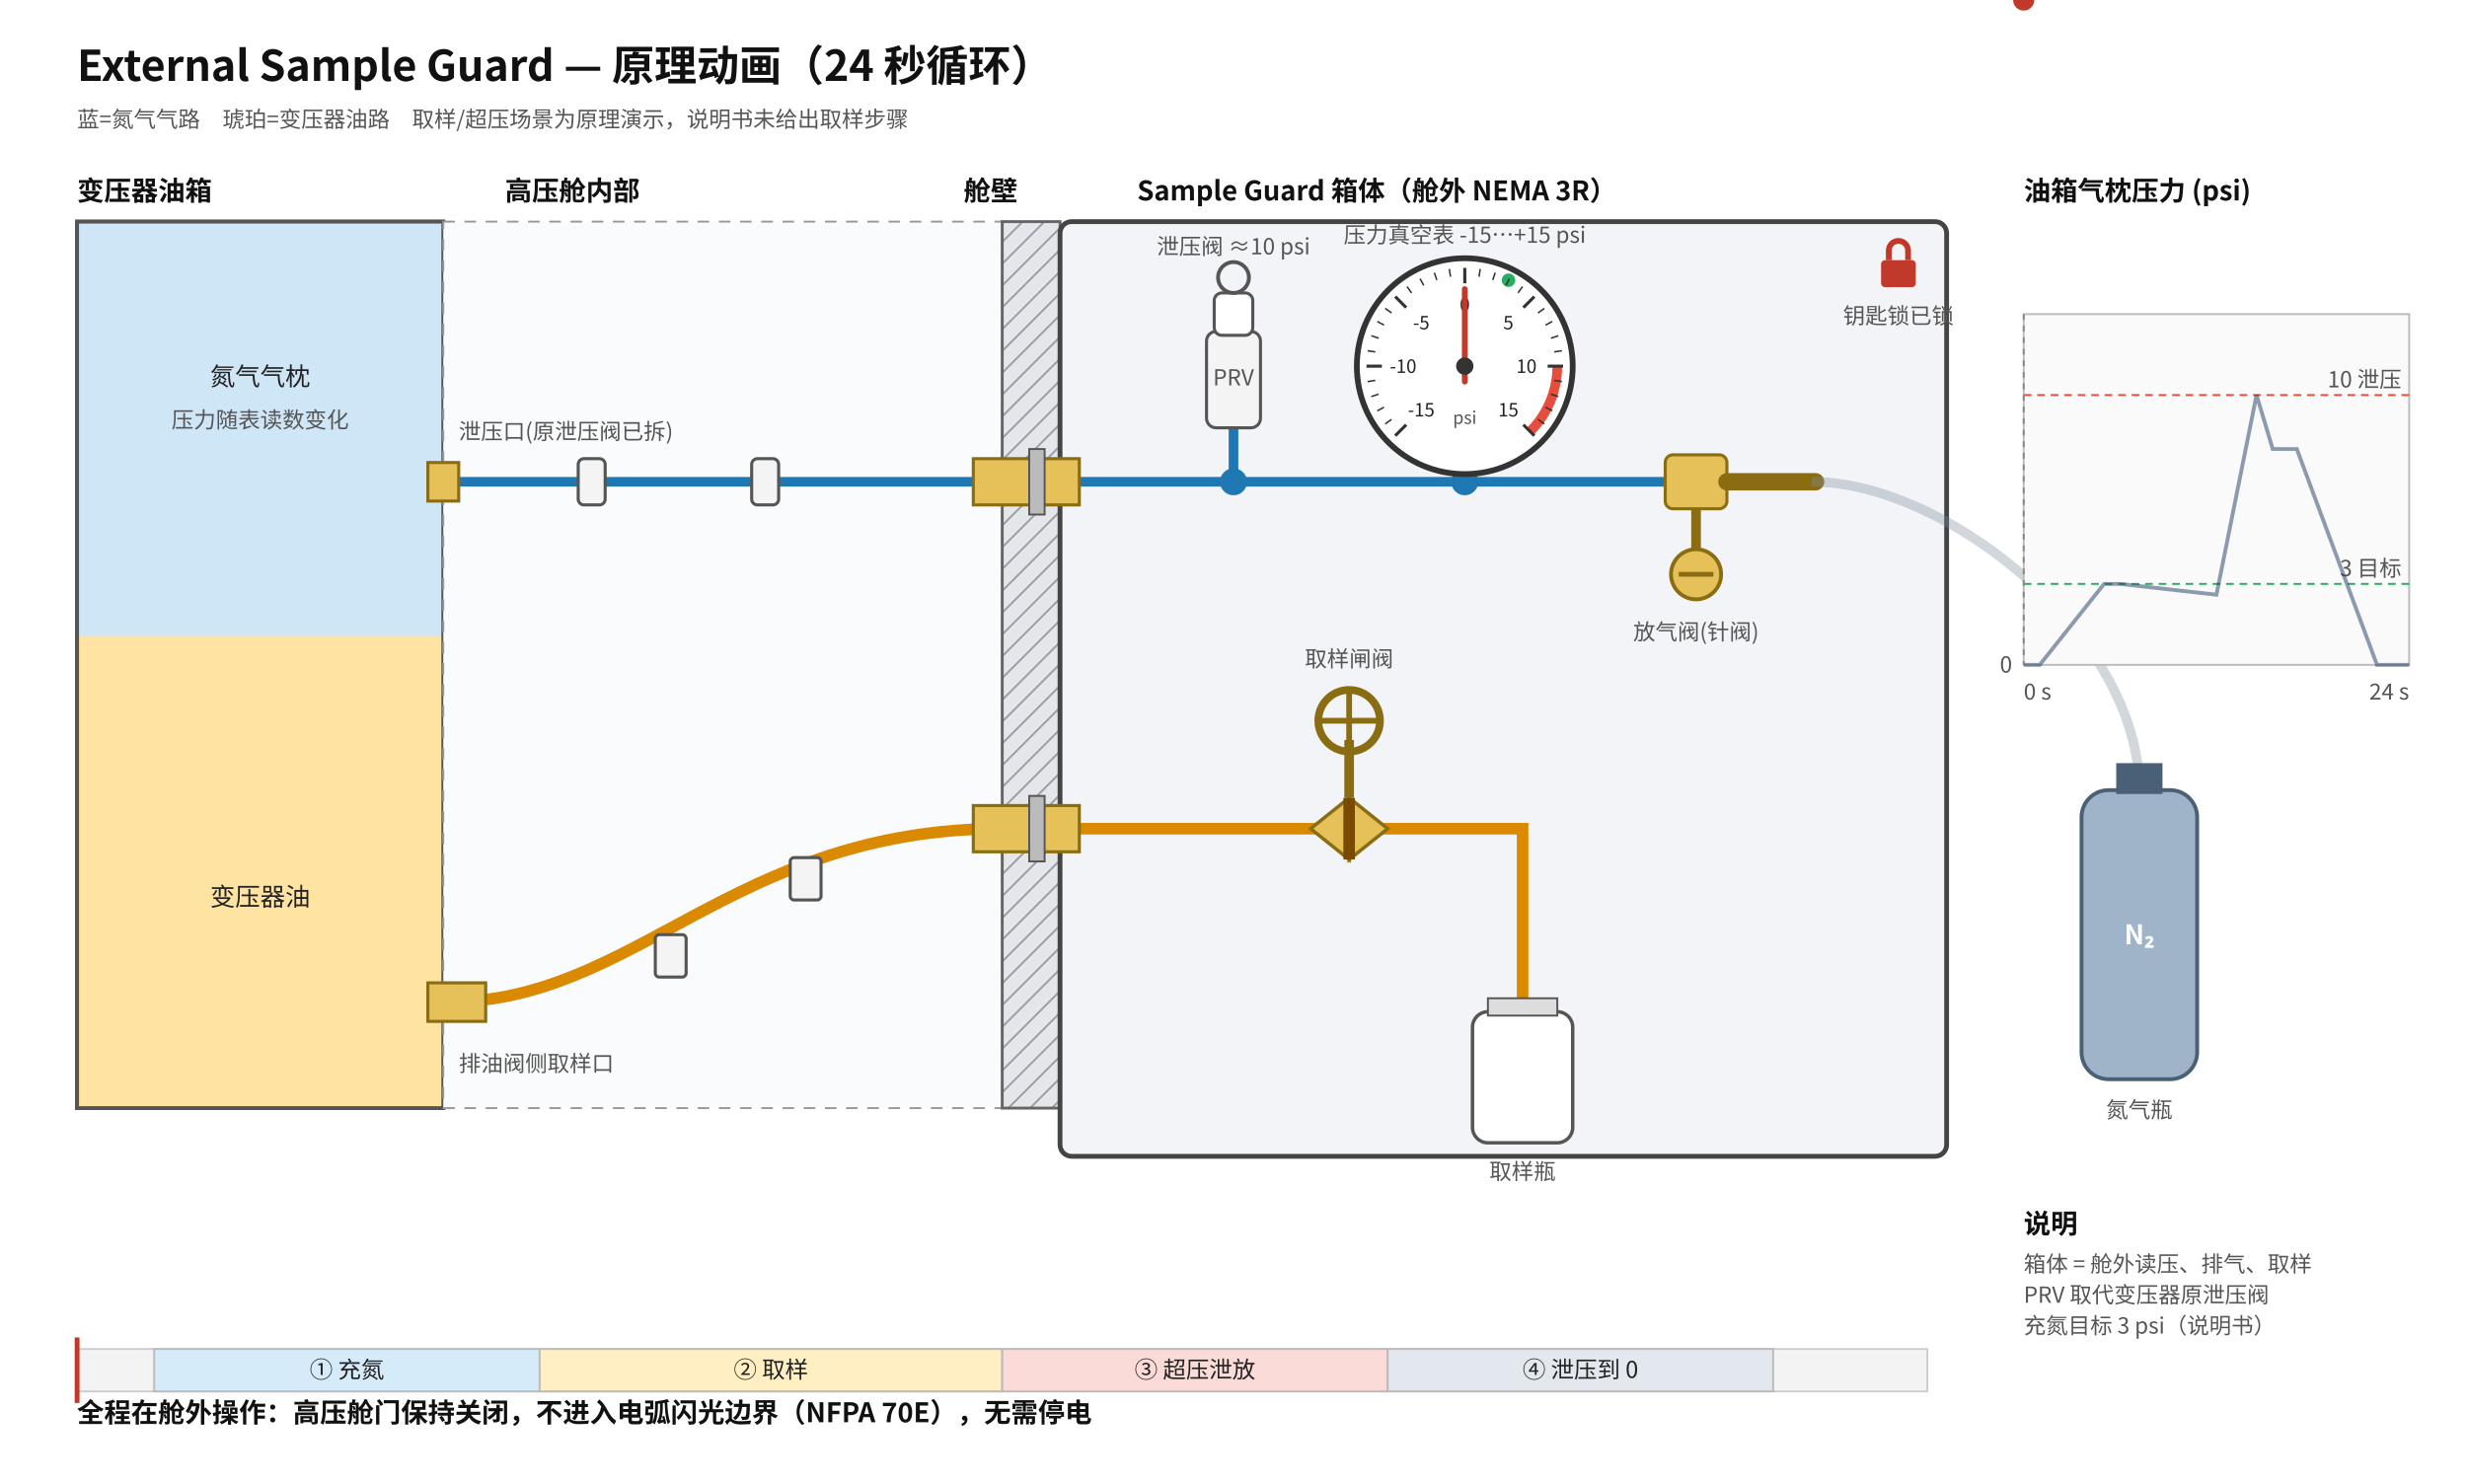
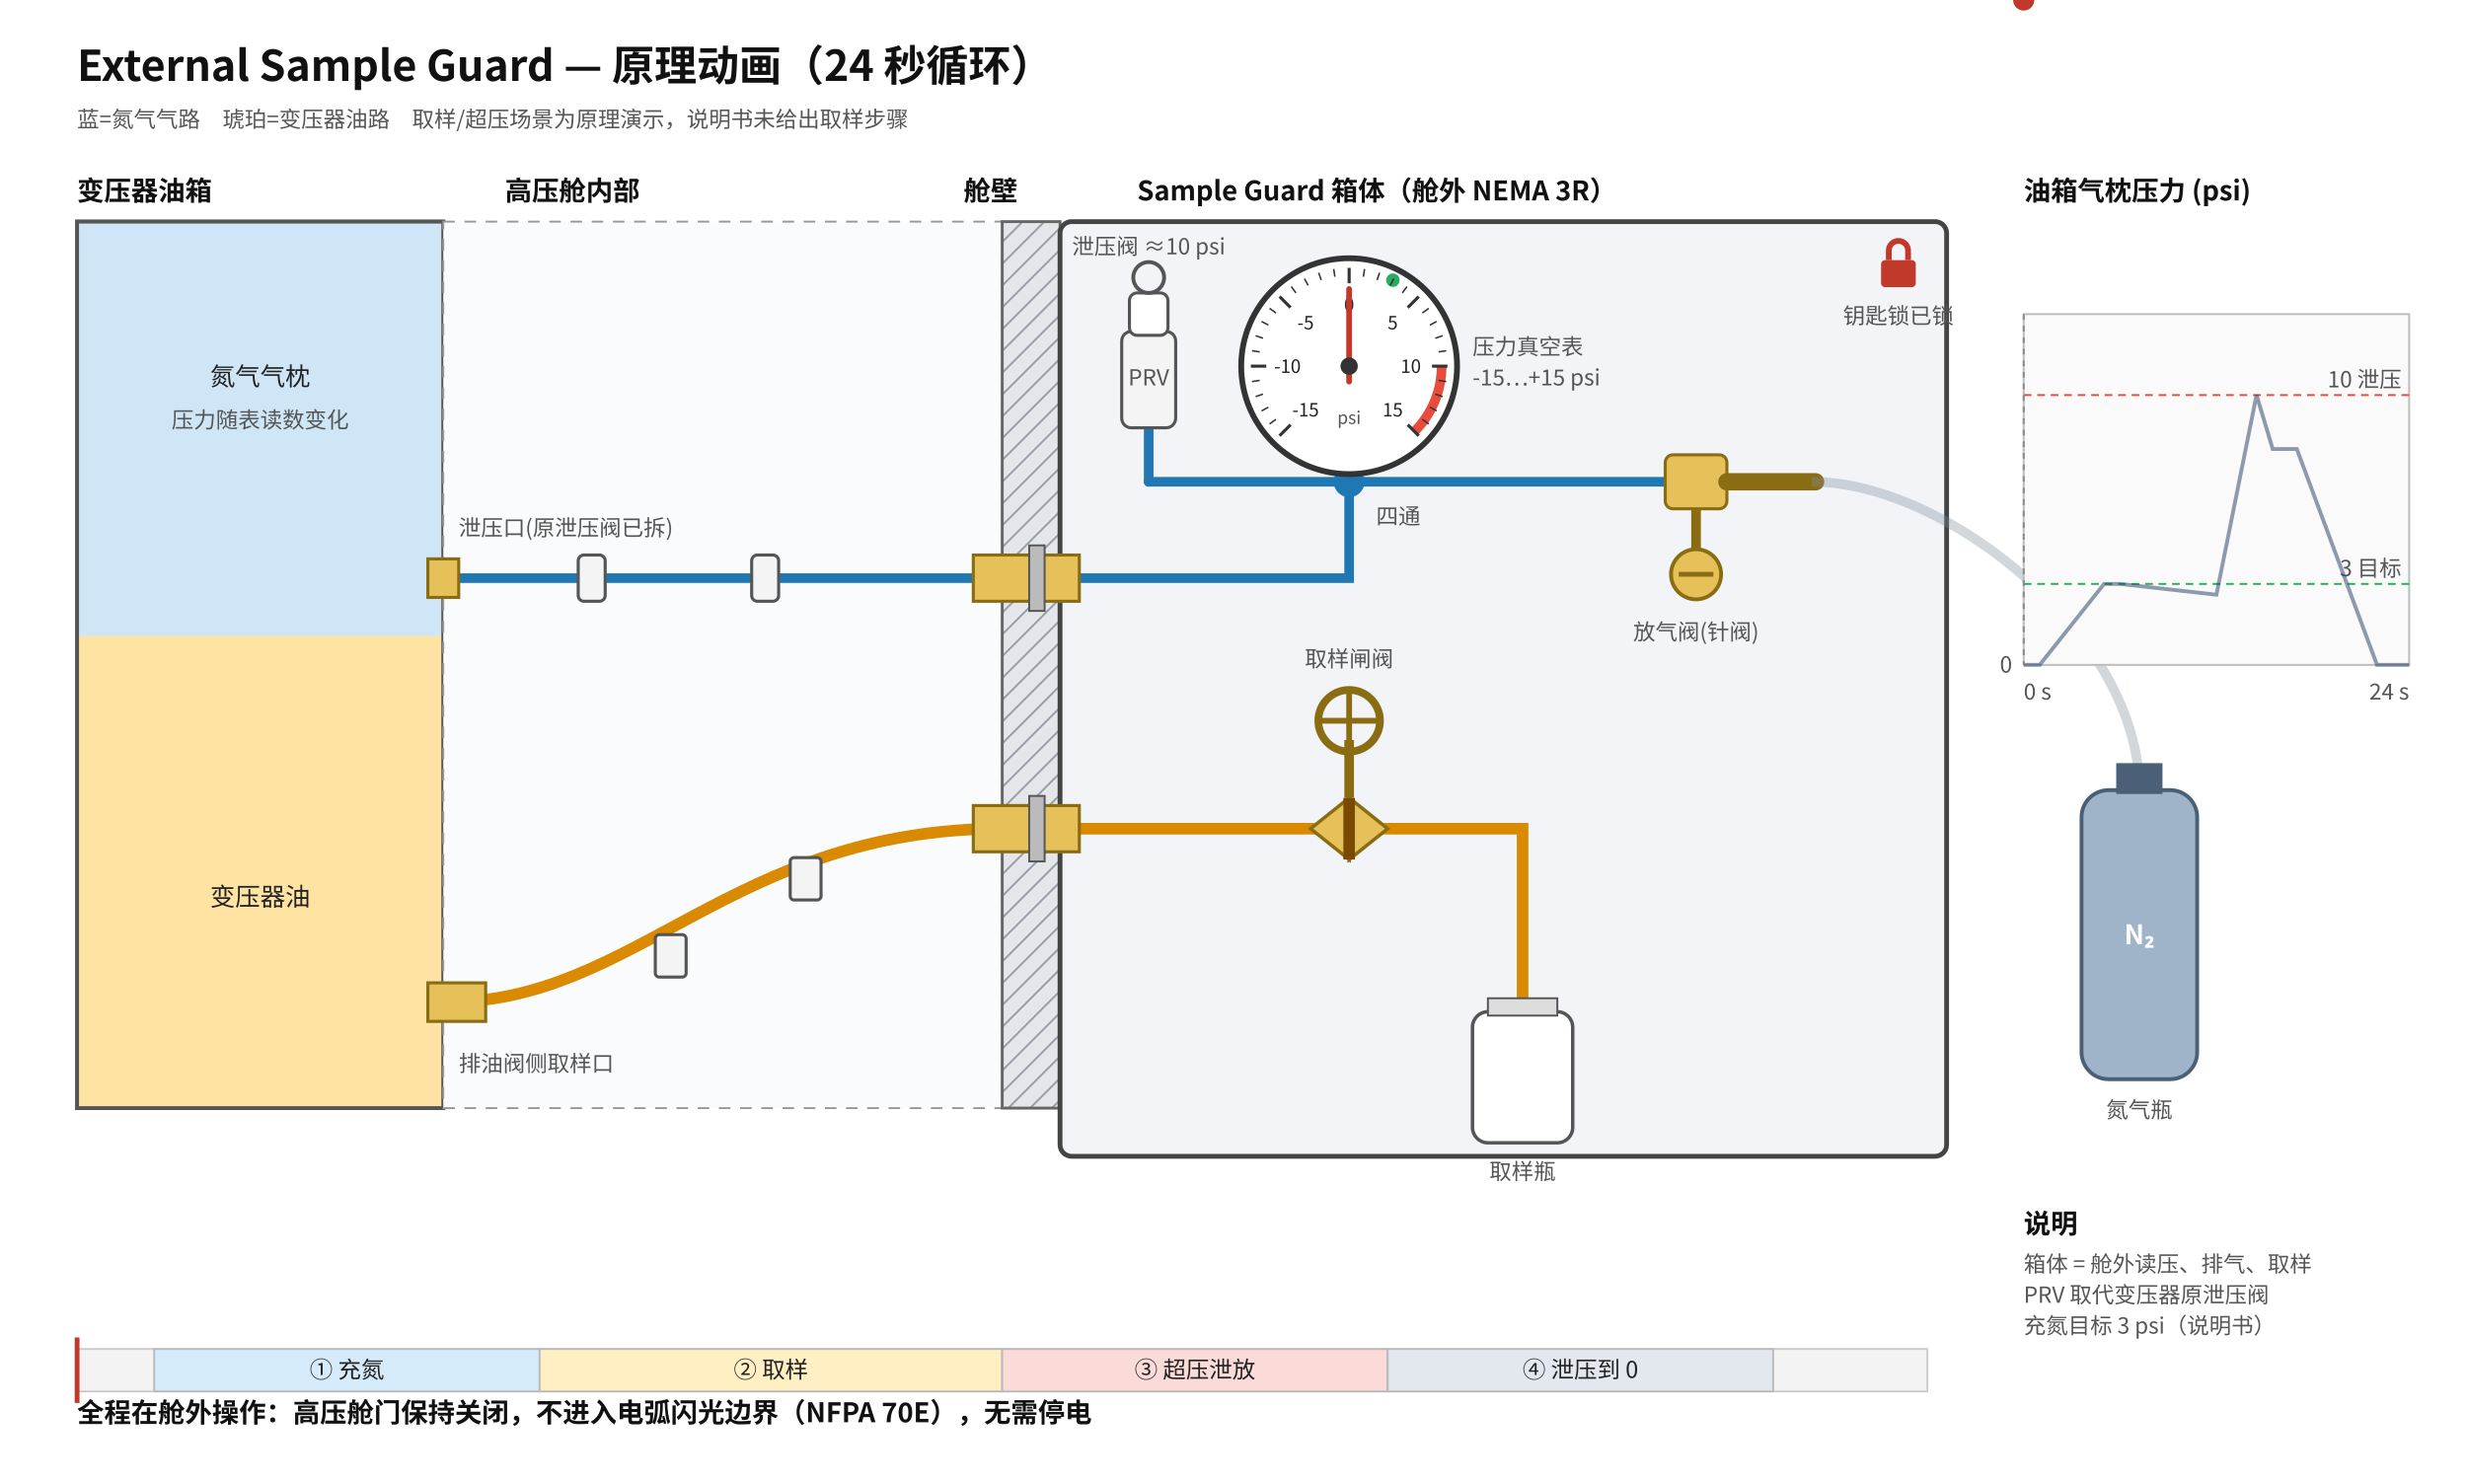
<svg xmlns="http://www.w3.org/2000/svg" id="sg" viewBox="0 0 1280 770" width="1280" height="770" font-family="'Noto Sans CJK SC','PingFang SC','Microsoft YaHei','WenQuanYi Zen Hei',sans-serif">
  <defs>
    <pattern id="hatch" width="8" height="8" patternUnits="userSpaceOnUse" patternTransform="rotate(45)">
      <rect width="8" height="8" fill="#e4e6ea" />
      <line x1="0" y1="0" x2="0" y2="8" stroke="#9aa0aa" stroke-width="2" />
    </pattern>
    <style>
.t{font-size:13px;fill:#222}.ts{font-size:11.5px;fill:#555}.tb{font-size:14px;font-weight:700;fill:#111}
.h{font-size:22px;font-weight:700;fill:#111}
.oil{stroke:#d98a00;stroke-width:6;fill:none;stroke-linecap:round}
.gas{stroke:#1f77b4;stroke-width:5;fill:none;stroke-linecap:round}
.brass{fill:#e6c15a;stroke:#8a6d12;stroke-width:1.6}
.cap{font-size:21px;font-weight:700;fill:#1f3a5f;text-anchor:middle}
.cap2{font-size:14px;fill:#444;text-anchor:middle}
</style>
  </defs>
  <rect width="1280" height="770" fill="#fff" />
  <text x="40" y="42" class="h">External Sample Guard — 原理动画（24 秒循环）</text>
  <text x="40" y="66" class="ts">蓝=氮气气路　琥珀=变压器油路　取样/超压场景为原理演示，说明书未给出取样步骤</text>
  <text x="40" y="104" class="tb">变压器油箱</text>
  <text x="262" y="104" class="tb">高压舱内部</text>
  <text x="500" y="104" class="tb">舱壁</text>
  <text x="590" y="104" class="tb">Sample Guard 箱体（舱外 NEMA 3R）</text>
  <rect x="40" y="115" width="190" height="460" fill="#fff" stroke="#555" stroke-width="2" />
  <rect x="40" y="115" width="190" height="460" fill="#cfe6f7" />
  <rect x="40" y="115" width="190" height="223" fill="#e74c3c" opacity="0">
    <animate attributeName="opacity" dur="24.0s" repeatCount="indefinite" values="0;0;0.135;0.135;0.117;0.45;0.36;0.36;0;0" keyTimes="0;0.042;0.208;0.25;0.5;0.604;0.646;0.708;0.917;1" />
  </rect>
  <rect x="40" y="330" width="190" height="245" fill="#ffe3a3" stroke="none">
    <animate attributeName="y" dur="24.0s" repeatCount="indefinite" values="330;330;330;338;338;338;338;338;330;330" keyTimes="0;0.208;0.25;0.5;0.583;0.708;0.917;0.958;0.992;1" />
    <animate attributeName="height" dur="24.0s" repeatCount="indefinite" values="245;245;245;237;237;237;237;237;245;245" keyTimes="0;0.208;0.25;0.5;0.583;0.708;0.917;0.958;0.992;1" />
  </rect>
  <rect x="40" y="115" width="190" height="460" fill="none" stroke="#555" stroke-width="2" />
  <text x="135" y="200" class="t" text-anchor="middle">氮气气枕</text>
  <text x="135" y="222" class="ts" text-anchor="middle">压力随表读数变化</text>
  <text x="135" y="470" class="t" text-anchor="middle">变压器油</text>
  <rect x="230" y="115" width="290" height="460" fill="#fafbfc" stroke="#999" stroke-dasharray="6 5" />
  <rect x="520" y="115" width="30" height="460" fill="url(#hatch)" stroke="#666" stroke-width="1.5" />
  <rect x="550" y="115" width="460" height="485" rx="6" fill="#f2f4f7" stroke="#444" stroke-width="2.5" />
-   <path d="M230,250 L880,250" class="gas" />
+   <path d="M230,300 L700,300 L700,250" class="gas" />
+   <path d="M596,250 L880,250" class="gas" />
  <path d="M232,520 C330,520 380,430 520,430 L790,430 L790,525" class="oil" />
-   <rect x="222" y="240" width="16" height="20" class="brass" />
+   <rect x="222" y="290" width="16" height="20" class="brass" />
  <rect x="222" y="510" width="30" height="20" class="brass" />
-   <text x="238" y="228" class="ts">泄压口(原泄压阀已拆)</text>
+   <text x="238" y="278" class="ts">泄压口(原泄压阀已拆)</text>
  <text x="238" y="556" class="ts">排油阀侧取样口</text>
-   <rect x="505" y="238" width="55" height="24" class="brass" />
-   <rect x="534" y="233" width="8" height="34" fill="#bbb" stroke="#555" />
+   <rect x="505" y="288" width="55" height="24" class="brass" />
+   <rect x="534" y="283" width="8" height="34" fill="#bbb" stroke="#555" />
  <rect x="505" y="418" width="55" height="24" class="brass" />
  <rect x="534" y="413" width="8" height="34" fill="#bbb" stroke="#555" />
-   <rect x="300" y="238" width="14" height="24" rx="3" fill="#f4f4f4" stroke="#555" stroke-width="1.6" />
-   <rect x="390" y="238" width="14" height="24" rx="3" fill="#f4f4f4" stroke="#555" stroke-width="1.6" />
+   <rect x="300" y="288" width="14" height="24" rx="3" fill="#f4f4f4" stroke="#555" stroke-width="1.6" />
+   <rect x="390" y="288" width="14" height="24" rx="3" fill="#f4f4f4" stroke="#555" stroke-width="1.6" />
  <rect x="340" y="485" width="16" height="22" rx="2" fill="#f4f4f4" stroke="#555" stroke-width="1.6" />
  <rect x="410" y="445" width="16" height="22" rx="2" fill="#f4f4f4" stroke="#555" stroke-width="1.6" />
-   <circle cx="640" cy="250" r="7" fill="#1f77b4" />
-   <circle cx="760" cy="250" r="7" fill="#1f77b4" />
-   <path d="M640,250 L640,222" class="gas" />
+   <circle cx="700" cy="250" r="8" fill="#1f77b4" />
+   <text x="714" y="272" class="ts">四通</text>
+   <path d="M596,250 L596,222" class="gas" />
  <g>
    <animateTransform attributeName="transform" type="translate" dur="24s" repeatCount="indefinite" values="0 0;0 0;0 -6;0 -6;0 0;0 0" keyTimes="0;0.6;0.608;0.642;0.658;1" />
-     <rect x="626" y="172" width="28" height="50" rx="5" fill="#f4f4f4" stroke="#555" stroke-width="1.6" />
-     <rect x="630" y="152" width="20" height="22" rx="4" fill="#fff" stroke="#555" stroke-width="1.6" />
-     <circle cx="640" cy="144" r="8" fill="none" stroke="#555" stroke-width="2" />
-   </g>
-   <text x="640" y="200" class="ts" text-anchor="middle" font-size="10">PRV</text>
-   <text x="640" y="132" class="ts" text-anchor="middle">泄压阀 ≈10 psi</text>
-   <path d="M760,250 L760,244" class="gas" />
-   <circle cx="760" cy="190" r="56" fill="#fff" stroke="#333" stroke-width="3" />
-   <path d="M808,190 A48,48 0 0 1 793.9,223.9" stroke="#e74c3c" stroke-width="5" fill="none" />
-   <circle cx="782.7" cy="145.4" r="3.5" fill="#27ae60" />
-   <line x1="729.6" y1="220.4" x2="723.9" y2="226.1" stroke="#333" stroke-width="1.6" />
-   <text x="737.4" y="216.1" font-size="9.5" text-anchor="middle" fill="#222">-15</text>
-   <line x1="722" y1="217.6" x2="718.7" y2="220" stroke="#333" stroke-width="0.8" />
-   <line x1="718.1" y1="211.3" x2="714.6" y2="213.2" stroke="#333" stroke-width="0.8" />
-   <line x1="715.3" y1="204.5" x2="711.5" y2="205.8" stroke="#333" stroke-width="0.8" />
-   <line x1="713.6" y1="197.4" x2="709.6" y2="198" stroke="#333" stroke-width="0.8" />
-   <line x1="717" y1="190" x2="709" y2="190" stroke="#333" stroke-width="1.6" />
-   <text x="728" y="193.5" font-size="9.5" text-anchor="middle" fill="#222">-10</text>
-   <line x1="713.6" y1="182.6" x2="709.6" y2="182" stroke="#333" stroke-width="0.8" />
-   <line x1="715.3" y1="175.5" x2="711.5" y2="174.2" stroke="#333" stroke-width="0.8" />
-   <line x1="718.1" y1="168.7" x2="714.6" y2="166.8" stroke="#333" stroke-width="0.8" />
-   <line x1="722" y1="162.4" x2="718.7" y2="160" stroke="#333" stroke-width="0.8" />
-   <line x1="729.6" y1="159.6" x2="723.9" y2="153.9" stroke="#333" stroke-width="1.6" />
-   <text x="737.4" y="170.9" font-size="9.5" text-anchor="middle" fill="#222">-5</text>
-   <line x1="732.4" y1="152" x2="730" y2="148.7" stroke="#333" stroke-width="0.8" />
-   <line x1="738.7" y1="148.1" x2="736.8" y2="144.6" stroke="#333" stroke-width="0.8" />
-   <line x1="745.5" y1="145.3" x2="744.2" y2="141.5" stroke="#333" stroke-width="0.8" />
-   <line x1="752.6" y1="143.6" x2="752" y2="139.6" stroke="#333" stroke-width="0.8" />
-   <line x1="760" y1="147" x2="760" y2="139" stroke="#333" stroke-width="1.6" />
-   <text x="760" y="161.5" font-size="9.5" text-anchor="middle" fill="#222">0</text>
-   <line x1="767.4" y1="143.6" x2="768" y2="139.6" stroke="#333" stroke-width="0.8" />
-   <line x1="774.5" y1="145.3" x2="775.8" y2="141.5" stroke="#333" stroke-width="0.8" />
-   <line x1="781.3" y1="148.1" x2="783.2" y2="144.6" stroke="#333" stroke-width="0.8" />
-   <line x1="787.6" y1="152" x2="790" y2="148.7" stroke="#333" stroke-width="0.8" />
-   <line x1="790.4" y1="159.6" x2="796.1" y2="153.9" stroke="#333" stroke-width="1.6" />
-   <text x="782.6" y="170.9" font-size="9.5" text-anchor="middle" fill="#222">5</text>
-   <line x1="798" y1="162.4" x2="801.3" y2="160" stroke="#333" stroke-width="0.8" />
-   <line x1="801.9" y1="168.7" x2="805.4" y2="166.8" stroke="#333" stroke-width="0.8" />
-   <line x1="804.7" y1="175.5" x2="808.5" y2="174.2" stroke="#333" stroke-width="0.8" />
-   <line x1="806.4" y1="182.6" x2="810.4" y2="182" stroke="#333" stroke-width="0.8" />
-   <line x1="803" y1="190" x2="811" y2="190" stroke="#333" stroke-width="1.6" />
-   <text x="792" y="193.5" font-size="9.5" text-anchor="middle" fill="#222">10</text>
-   <line x1="806.4" y1="197.4" x2="810.4" y2="198" stroke="#333" stroke-width="0.8" />
-   <line x1="804.7" y1="204.5" x2="808.5" y2="205.8" stroke="#333" stroke-width="0.8" />
-   <line x1="801.9" y1="211.3" x2="805.4" y2="213.2" stroke="#333" stroke-width="0.8" />
-   <line x1="798" y1="217.6" x2="801.3" y2="220" stroke="#333" stroke-width="0.8" />
-   <line x1="790.4" y1="220.4" x2="796.1" y2="226.1" stroke="#333" stroke-width="1.6" />
-   <text x="782.6" y="216.1" font-size="9.5" text-anchor="middle" fill="#222">15</text>
-   <text x="760" y="220" font-size="9" text-anchor="middle" fill="#555">psi</text>
-   <g transform="translate(760,190)">
+     <rect x="582" y="172" width="28" height="50" rx="5" fill="#f4f4f4" stroke="#555" stroke-width="1.6" />
+     <rect x="586" y="152" width="20" height="22" rx="4" fill="#fff" stroke="#555" stroke-width="1.6" />
+     <circle cx="596" cy="144" r="8" fill="none" stroke="#555" stroke-width="2" />
+   </g>
+   <text x="596" y="200" class="ts" text-anchor="middle" font-size="10">PRV</text>
+   <text x="596" y="132" class="ts" text-anchor="middle">泄压阀 ≈10 psi</text>
+   <path d="M700,250 L700,244" class="gas" />
+   <circle cx="700" cy="190" r="56" fill="#fff" stroke="#333" stroke-width="3" />
+   <path d="M748,190 A48,48 0 0 1 733.9,223.9" stroke="#e74c3c" stroke-width="5" fill="none" />
+   <circle cx="722.7" cy="145.4" r="3.5" fill="#27ae60" />
+   <line x1="669.6" y1="220.4" x2="663.9" y2="226.1" stroke="#333" stroke-width="1.6" />
+   <text x="677.4" y="216.1" font-size="9.5" text-anchor="middle" fill="#222">-15</text>
+   <line x1="662" y1="217.6" x2="658.7" y2="220" stroke="#333" stroke-width="0.8" />
+   <line x1="658.1" y1="211.3" x2="654.6" y2="213.2" stroke="#333" stroke-width="0.8" />
+   <line x1="655.3" y1="204.5" x2="651.5" y2="205.8" stroke="#333" stroke-width="0.8" />
+   <line x1="653.6" y1="197.4" x2="649.6" y2="198" stroke="#333" stroke-width="0.8" />
+   <line x1="657" y1="190" x2="649" y2="190" stroke="#333" stroke-width="1.6" />
+   <text x="668" y="193.5" font-size="9.5" text-anchor="middle" fill="#222">-10</text>
+   <line x1="653.6" y1="182.6" x2="649.6" y2="182" stroke="#333" stroke-width="0.8" />
+   <line x1="655.3" y1="175.5" x2="651.5" y2="174.2" stroke="#333" stroke-width="0.8" />
+   <line x1="658.1" y1="168.7" x2="654.6" y2="166.8" stroke="#333" stroke-width="0.8" />
+   <line x1="662" y1="162.4" x2="658.7" y2="160" stroke="#333" stroke-width="0.8" />
+   <line x1="669.6" y1="159.6" x2="663.9" y2="153.9" stroke="#333" stroke-width="1.6" />
+   <text x="677.4" y="170.9" font-size="9.5" text-anchor="middle" fill="#222">-5</text>
+   <line x1="672.4" y1="152" x2="670" y2="148.7" stroke="#333" stroke-width="0.8" />
+   <line x1="678.7" y1="148.1" x2="676.8" y2="144.6" stroke="#333" stroke-width="0.8" />
+   <line x1="685.5" y1="145.3" x2="684.2" y2="141.5" stroke="#333" stroke-width="0.8" />
+   <line x1="692.6" y1="143.6" x2="692" y2="139.6" stroke="#333" stroke-width="0.8" />
+   <line x1="700" y1="147" x2="700" y2="139" stroke="#333" stroke-width="1.6" />
+   <text x="700" y="161.5" font-size="9.5" text-anchor="middle" fill="#222">0</text>
+   <line x1="707.4" y1="143.6" x2="708" y2="139.6" stroke="#333" stroke-width="0.8" />
+   <line x1="714.5" y1="145.3" x2="715.8" y2="141.5" stroke="#333" stroke-width="0.8" />
+   <line x1="721.3" y1="148.1" x2="723.2" y2="144.6" stroke="#333" stroke-width="0.8" />
+   <line x1="727.6" y1="152" x2="730" y2="148.7" stroke="#333" stroke-width="0.8" />
+   <line x1="730.4" y1="159.6" x2="736.1" y2="153.9" stroke="#333" stroke-width="1.6" />
+   <text x="722.6" y="170.9" font-size="9.5" text-anchor="middle" fill="#222">5</text>
+   <line x1="738" y1="162.4" x2="741.3" y2="160" stroke="#333" stroke-width="0.8" />
+   <line x1="741.9" y1="168.7" x2="745.4" y2="166.8" stroke="#333" stroke-width="0.8" />
+   <line x1="744.7" y1="175.5" x2="748.5" y2="174.2" stroke="#333" stroke-width="0.8" />
+   <line x1="746.4" y1="182.6" x2="750.4" y2="182" stroke="#333" stroke-width="0.8" />
+   <line x1="743" y1="190" x2="751" y2="190" stroke="#333" stroke-width="1.6" />
+   <text x="732" y="193.5" font-size="9.5" text-anchor="middle" fill="#222">10</text>
+   <line x1="746.4" y1="197.4" x2="750.4" y2="198" stroke="#333" stroke-width="0.8" />
+   <line x1="744.7" y1="204.5" x2="748.5" y2="205.8" stroke="#333" stroke-width="0.8" />
+   <line x1="741.9" y1="211.3" x2="745.4" y2="213.2" stroke="#333" stroke-width="0.8" />
+   <line x1="738" y1="217.6" x2="741.3" y2="220" stroke="#333" stroke-width="0.8" />
+   <line x1="730.4" y1="220.4" x2="736.1" y2="226.1" stroke="#333" stroke-width="1.6" />
+   <text x="722.6" y="216.1" font-size="9.5" text-anchor="middle" fill="#222">15</text>
+   <text x="700" y="220" font-size="9" text-anchor="middle" fill="#555">psi</text>
+   <g transform="translate(700,190)">
    <g>
      <animateTransform attributeName="transform" type="rotate" dur="24.0s" repeatCount="indefinite" values="0;0;27;27;23.4;90;72;72;0;0" keyTimes="0;0.042;0.208;0.25;0.5;0.604;0.646;0.708;0.917;1" />
      <line x1="0" y1="8" x2="0" y2="-40" stroke="#c0392b" stroke-width="3" stroke-linecap="round" />
    </g>
    <circle r="4.5" fill="#333" />
  </g>
-   <text x="760" y="126" class="ts" text-anchor="middle">压力真空表 -15…+15 psi</text>
+   <text x="764" y="184" class="ts">压力真空表</text>
+   <text x="764" y="200" class="ts">-15…+15 psi</text>
  <rect x="864" y="236" width="32" height="28" rx="4" class="brass" />
  <path d="M896,250 L942,250" stroke="#8a6d12" stroke-width="9" stroke-linecap="round" />
  <path d="M880,264 L880,288" stroke="#8a6d12" stroke-width="5" />
  <g transform="translate(880,298)">
    <g>
      <animateTransform attributeName="transform" type="rotate" dur="24.0s" repeatCount="indefinite" values="0;0;180;180;0;0;180;180;0;0" keyTimes="0;0.042;0.062;0.208;0.229;0.708;0.729;0.917;0.938;1" />
      <circle r="13" fill="#e6c15a" stroke="#8a6d12" stroke-width="2" />
      <line x1="-9" y1="0" x2="9" y2="0" stroke="#8a6d12" stroke-width="2.5" />
    </g>
  </g>
  <text x="880" y="332" class="ts" text-anchor="middle">放气阀(针阀)</text>
  <text x="880" y="348" class="ts" text-anchor="middle" fill="#27ae60" font-weight="700" opacity="0">
    <animate attributeName="opacity" dur="24.0s" repeatCount="indefinite" calcMode="discrete" values="0;1;0;1;0" keyTimes="0;0.042;0.229;0.708;0.938" />开启</text>
  <path d="M940,250 C1010,250 1110,330 1110,410" stroke="#7f8c9a" stroke-width="5" fill="none" stroke-dasharray="2 0" opacity="0.35" />
  <g>
    <rect x="1080" y="410" width="60" height="150" rx="14" fill="#9fb4c8" stroke="#4a6076" stroke-width="2" />
    <rect x="1098" y="396" width="24" height="16" fill="#4a6076" />
    <text x="1110" y="490" text-anchor="middle" font-size="14" font-weight="700" fill="#fff">N₂</text>
  </g>
  <text x="1110" y="580" class="ts" text-anchor="middle">氮气瓶</text>
  <g>
    <path d="M680,430 L700,414 L700,446 z M720,430 L700,414 L700,446 z" fill="#e6c15a" stroke="#8a6d12" stroke-width="1.8" />
    <rect x="697" y="414" width="6" height="32" fill="#7a4a00">
      <animate attributeName="opacity" dur="24.0s" repeatCount="indefinite" values="1;1;0;0;1;1" keyTimes="0;0.25;0.283;0.5;0.533;1" />
    </rect>
  </g>
  <path d="M700,414 L700,384" stroke="#8a6d12" stroke-width="5" />
  <g transform="translate(700,374)">
    <g>
      <animateTransform attributeName="transform" type="rotate" dur="24.0s" repeatCount="indefinite" values="0;0;360;360;0;0" keyTimes="0;0.25;0.292;0.5;0.542;1" />
      <circle r="16" fill="none" stroke="#8a6d12" stroke-width="4" />
      <line x1="-16" y1="0" x2="16" y2="0" stroke="#8a6d12" stroke-width="3" />
      <line x1="0" y1="-16" x2="0" y2="16" stroke="#8a6d12" stroke-width="3" />
    </g>
  </g>
  <text x="700" y="346" class="ts" text-anchor="middle">取样闸阀</text>
  <text x="700" y="330" class="ts" text-anchor="middle" fill="#27ae60" font-weight="700" opacity="0">
    <animate attributeName="opacity" dur="24.0s" repeatCount="indefinite" calcMode="discrete" values="0;1;0" keyTimes="0;0.283;0.512" />开启</text>
  <rect x="764" y="525" width="52" height="68" rx="8" fill="#fff" stroke="#555" stroke-width="1.8" />
  <rect x="766" y="591" width="48" height="0" fill="#ffd36a">
    <animate attributeName="height" dur="24.0s" repeatCount="indefinite" values="0;0;40;40;40;0;0" keyTimes="0;0.283;0.5;0.917;0.971;0.983;1" />
    <animate attributeName="y" dur="24.0s" repeatCount="indefinite" values="591;591;551;551;551;591;591" keyTimes="0;0.283;0.5;0.917;0.971;0.983;1" />
  </rect>
  <rect x="772" y="518" width="36" height="9" fill="#ddd" stroke="#555" />
  <text x="790" y="612" class="ts" text-anchor="middle">取样瓶</text>
  <g opacity="0">
    <animate attributeName="opacity" dur="24.0s" repeatCount="indefinite" values="0;0;1;1;0;0" keyTimes="0;0.042;0.056;0.194;0.208;1" />
    <circle r="4" fill="#3aa0e0">
-       <animateMotion dur="5.0s" begin="-0.000s" repeatCount="indefinite" path="M1110,400 C1110,330 1020,250 940,250 L230,250" />
-     </circle>
-     <circle r="4" fill="#3aa0e0">
-       <animateMotion dur="5.0s" begin="-0.357s" repeatCount="indefinite" path="M1110,400 C1110,330 1020,250 940,250 L230,250" />
-     </circle>
-     <circle r="4" fill="#3aa0e0">
-       <animateMotion dur="5.0s" begin="-0.714s" repeatCount="indefinite" path="M1110,400 C1110,330 1020,250 940,250 L230,250" />
-     </circle>
-     <circle r="4" fill="#3aa0e0">
-       <animateMotion dur="5.0s" begin="-1.071s" repeatCount="indefinite" path="M1110,400 C1110,330 1020,250 940,250 L230,250" />
-     </circle>
-     <circle r="4" fill="#3aa0e0">
-       <animateMotion dur="5.0s" begin="-1.429s" repeatCount="indefinite" path="M1110,400 C1110,330 1020,250 940,250 L230,250" />
-     </circle>
-     <circle r="4" fill="#3aa0e0">
-       <animateMotion dur="5.0s" begin="-1.786s" repeatCount="indefinite" path="M1110,400 C1110,330 1020,250 940,250 L230,250" />
-     </circle>
-     <circle r="4" fill="#3aa0e0">
-       <animateMotion dur="5.0s" begin="-2.143s" repeatCount="indefinite" path="M1110,400 C1110,330 1020,250 940,250 L230,250" />
-     </circle>
-     <circle r="4" fill="#3aa0e0">
-       <animateMotion dur="5.0s" begin="-2.500s" repeatCount="indefinite" path="M1110,400 C1110,330 1020,250 940,250 L230,250" />
-     </circle>
-     <circle r="4" fill="#3aa0e0">
-       <animateMotion dur="5.0s" begin="-2.857s" repeatCount="indefinite" path="M1110,400 C1110,330 1020,250 940,250 L230,250" />
-     </circle>
-     <circle r="4" fill="#3aa0e0">
-       <animateMotion dur="5.0s" begin="-3.214s" repeatCount="indefinite" path="M1110,400 C1110,330 1020,250 940,250 L230,250" />
-     </circle>
-     <circle r="4" fill="#3aa0e0">
-       <animateMotion dur="5.0s" begin="-3.571s" repeatCount="indefinite" path="M1110,400 C1110,330 1020,250 940,250 L230,250" />
-     </circle>
-     <circle r="4" fill="#3aa0e0">
-       <animateMotion dur="5.0s" begin="-3.929s" repeatCount="indefinite" path="M1110,400 C1110,330 1020,250 940,250 L230,250" />
-     </circle>
-     <circle r="4" fill="#3aa0e0">
-       <animateMotion dur="5.0s" begin="-4.286s" repeatCount="indefinite" path="M1110,400 C1110,330 1020,250 940,250 L230,250" />
-     </circle>
-     <circle r="4" fill="#3aa0e0">
-       <animateMotion dur="5.0s" begin="-4.643s" repeatCount="indefinite" path="M1110,400 C1110,330 1020,250 940,250 L230,250" />
+       <animateMotion dur="5.0s" begin="-0.000s" repeatCount="indefinite" path="M1110,400 C1110,330 1020,250 940,250 L700,250 L700,300 L230,300" />
+     </circle>
+     <circle r="4" fill="#3aa0e0">
+       <animateMotion dur="5.0s" begin="-0.357s" repeatCount="indefinite" path="M1110,400 C1110,330 1020,250 940,250 L700,250 L700,300 L230,300" />
+     </circle>
+     <circle r="4" fill="#3aa0e0">
+       <animateMotion dur="5.0s" begin="-0.714s" repeatCount="indefinite" path="M1110,400 C1110,330 1020,250 940,250 L700,250 L700,300 L230,300" />
+     </circle>
+     <circle r="4" fill="#3aa0e0">
+       <animateMotion dur="5.0s" begin="-1.071s" repeatCount="indefinite" path="M1110,400 C1110,330 1020,250 940,250 L700,250 L700,300 L230,300" />
+     </circle>
+     <circle r="4" fill="#3aa0e0">
+       <animateMotion dur="5.0s" begin="-1.429s" repeatCount="indefinite" path="M1110,400 C1110,330 1020,250 940,250 L700,250 L700,300 L230,300" />
+     </circle>
+     <circle r="4" fill="#3aa0e0">
+       <animateMotion dur="5.0s" begin="-1.786s" repeatCount="indefinite" path="M1110,400 C1110,330 1020,250 940,250 L700,250 L700,300 L230,300" />
+     </circle>
+     <circle r="4" fill="#3aa0e0">
+       <animateMotion dur="5.0s" begin="-2.143s" repeatCount="indefinite" path="M1110,400 C1110,330 1020,250 940,250 L700,250 L700,300 L230,300" />
+     </circle>
+     <circle r="4" fill="#3aa0e0">
+       <animateMotion dur="5.0s" begin="-2.500s" repeatCount="indefinite" path="M1110,400 C1110,330 1020,250 940,250 L700,250 L700,300 L230,300" />
+     </circle>
+     <circle r="4" fill="#3aa0e0">
+       <animateMotion dur="5.0s" begin="-2.857s" repeatCount="indefinite" path="M1110,400 C1110,330 1020,250 940,250 L700,250 L700,300 L230,300" />
+     </circle>
+     <circle r="4" fill="#3aa0e0">
+       <animateMotion dur="5.0s" begin="-3.214s" repeatCount="indefinite" path="M1110,400 C1110,330 1020,250 940,250 L700,250 L700,300 L230,300" />
+     </circle>
+     <circle r="4" fill="#3aa0e0">
+       <animateMotion dur="5.0s" begin="-3.571s" repeatCount="indefinite" path="M1110,400 C1110,330 1020,250 940,250 L700,250 L700,300 L230,300" />
+     </circle>
+     <circle r="4" fill="#3aa0e0">
+       <animateMotion dur="5.0s" begin="-3.929s" repeatCount="indefinite" path="M1110,400 C1110,330 1020,250 940,250 L700,250 L700,300 L230,300" />
+     </circle>
+     <circle r="4" fill="#3aa0e0">
+       <animateMotion dur="5.0s" begin="-4.286s" repeatCount="indefinite" path="M1110,400 C1110,330 1020,250 940,250 L700,250 L700,300 L230,300" />
+     </circle>
+     <circle r="4" fill="#3aa0e0">
+       <animateMotion dur="5.0s" begin="-4.643s" repeatCount="indefinite" path="M1110,400 C1110,330 1020,250 940,250 L700,250 L700,300 L230,300" />
    </circle>
  </g>
  <g opacity="0">
    <animate attributeName="opacity" dur="24.0s" repeatCount="indefinite" values="0;0;1;1;0;0" keyTimes="0;0.283;0.298;0.485;0.5;1" />
    <circle r="4.5" fill="#e08a00">
      <animateMotion dur="5.0s" begin="-0.000s" repeatCount="indefinite" path="M232,520 C330,520 380,430 520,430 L790,430 L790,525" />
    </circle>
    <circle r="4.5" fill="#e08a00">
      <animateMotion dur="5.0s" begin="-0.417s" repeatCount="indefinite" path="M232,520 C330,520 380,430 520,430 L790,430 L790,525" />
    </circle>
    <circle r="4.5" fill="#e08a00">
      <animateMotion dur="5.0s" begin="-0.833s" repeatCount="indefinite" path="M232,520 C330,520 380,430 520,430 L790,430 L790,525" />
    </circle>
    <circle r="4.5" fill="#e08a00">
      <animateMotion dur="5.0s" begin="-1.250s" repeatCount="indefinite" path="M232,520 C330,520 380,430 520,430 L790,430 L790,525" />
    </circle>
    <circle r="4.5" fill="#e08a00">
      <animateMotion dur="5.0s" begin="-1.667s" repeatCount="indefinite" path="M232,520 C330,520 380,430 520,430 L790,430 L790,525" />
    </circle>
    <circle r="4.5" fill="#e08a00">
      <animateMotion dur="5.0s" begin="-2.083s" repeatCount="indefinite" path="M232,520 C330,520 380,430 520,430 L790,430 L790,525" />
    </circle>
    <circle r="4.5" fill="#e08a00">
      <animateMotion dur="5.0s" begin="-2.500s" repeatCount="indefinite" path="M232,520 C330,520 380,430 520,430 L790,430 L790,525" />
    </circle>
    <circle r="4.5" fill="#e08a00">
      <animateMotion dur="5.0s" begin="-2.917s" repeatCount="indefinite" path="M232,520 C330,520 380,430 520,430 L790,430 L790,525" />
    </circle>
    <circle r="4.5" fill="#e08a00">
      <animateMotion dur="5.0s" begin="-3.333s" repeatCount="indefinite" path="M232,520 C330,520 380,430 520,430 L790,430 L790,525" />
    </circle>
    <circle r="4.5" fill="#e08a00">
      <animateMotion dur="5.0s" begin="-3.750s" repeatCount="indefinite" path="M232,520 C330,520 380,430 520,430 L790,430 L790,525" />
    </circle>
    <circle r="4.5" fill="#e08a00">
      <animateMotion dur="5.0s" begin="-4.167s" repeatCount="indefinite" path="M232,520 C330,520 380,430 520,430 L790,430 L790,525" />
    </circle>
    <circle r="4.5" fill="#e08a00">
      <animateMotion dur="5.0s" begin="-4.583s" repeatCount="indefinite" path="M232,520 C330,520 380,430 520,430 L790,430 L790,525" />
    </circle>
  </g>
  <g opacity="0">
    <animate attributeName="opacity" dur="24.0s" repeatCount="indefinite" values="0;0;1;1;0;0" keyTimes="0;0.708;0.723;0.902;0.917;1" />
    <circle r="4" fill="#3aa0e0">
-       <animateMotion dur="5.0s" begin="-0.000s" repeatCount="indefinite" path="M232,250 L942,250" />
-     </circle>
-     <circle r="4" fill="#3aa0e0">
-       <animateMotion dur="5.0s" begin="-0.357s" repeatCount="indefinite" path="M232,250 L942,250" />
-     </circle>
-     <circle r="4" fill="#3aa0e0">
-       <animateMotion dur="5.0s" begin="-0.714s" repeatCount="indefinite" path="M232,250 L942,250" />
-     </circle>
-     <circle r="4" fill="#3aa0e0">
-       <animateMotion dur="5.0s" begin="-1.071s" repeatCount="indefinite" path="M232,250 L942,250" />
-     </circle>
-     <circle r="4" fill="#3aa0e0">
-       <animateMotion dur="5.0s" begin="-1.429s" repeatCount="indefinite" path="M232,250 L942,250" />
-     </circle>
-     <circle r="4" fill="#3aa0e0">
-       <animateMotion dur="5.0s" begin="-1.786s" repeatCount="indefinite" path="M232,250 L942,250" />
-     </circle>
-     <circle r="4" fill="#3aa0e0">
-       <animateMotion dur="5.0s" begin="-2.143s" repeatCount="indefinite" path="M232,250 L942,250" />
-     </circle>
-     <circle r="4" fill="#3aa0e0">
-       <animateMotion dur="5.0s" begin="-2.500s" repeatCount="indefinite" path="M232,250 L942,250" />
-     </circle>
-     <circle r="4" fill="#3aa0e0">
-       <animateMotion dur="5.0s" begin="-2.857s" repeatCount="indefinite" path="M232,250 L942,250" />
-     </circle>
-     <circle r="4" fill="#3aa0e0">
-       <animateMotion dur="5.0s" begin="-3.214s" repeatCount="indefinite" path="M232,250 L942,250" />
-     </circle>
-     <circle r="4" fill="#3aa0e0">
-       <animateMotion dur="5.0s" begin="-3.571s" repeatCount="indefinite" path="M232,250 L942,250" />
-     </circle>
-     <circle r="4" fill="#3aa0e0">
-       <animateMotion dur="5.0s" begin="-3.929s" repeatCount="indefinite" path="M232,250 L942,250" />
-     </circle>
-     <circle r="4" fill="#3aa0e0">
-       <animateMotion dur="5.0s" begin="-4.286s" repeatCount="indefinite" path="M232,250 L942,250" />
-     </circle>
-     <circle r="4" fill="#3aa0e0">
-       <animateMotion dur="5.0s" begin="-4.643s" repeatCount="indefinite" path="M232,250 L942,250" />
+       <animateMotion dur="5.0s" begin="-0.000s" repeatCount="indefinite" path="M232,300 L700,300 L700,250 L942,250" />
+     </circle>
+     <circle r="4" fill="#3aa0e0">
+       <animateMotion dur="5.0s" begin="-0.357s" repeatCount="indefinite" path="M232,300 L700,300 L700,250 L942,250" />
+     </circle>
+     <circle r="4" fill="#3aa0e0">
+       <animateMotion dur="5.0s" begin="-0.714s" repeatCount="indefinite" path="M232,300 L700,300 L700,250 L942,250" />
+     </circle>
+     <circle r="4" fill="#3aa0e0">
+       <animateMotion dur="5.0s" begin="-1.071s" repeatCount="indefinite" path="M232,300 L700,300 L700,250 L942,250" />
+     </circle>
+     <circle r="4" fill="#3aa0e0">
+       <animateMotion dur="5.0s" begin="-1.429s" repeatCount="indefinite" path="M232,300 L700,300 L700,250 L942,250" />
+     </circle>
+     <circle r="4" fill="#3aa0e0">
+       <animateMotion dur="5.0s" begin="-1.786s" repeatCount="indefinite" path="M232,300 L700,300 L700,250 L942,250" />
+     </circle>
+     <circle r="4" fill="#3aa0e0">
+       <animateMotion dur="5.0s" begin="-2.143s" repeatCount="indefinite" path="M232,300 L700,300 L700,250 L942,250" />
+     </circle>
+     <circle r="4" fill="#3aa0e0">
+       <animateMotion dur="5.0s" begin="-2.500s" repeatCount="indefinite" path="M232,300 L700,300 L700,250 L942,250" />
+     </circle>
+     <circle r="4" fill="#3aa0e0">
+       <animateMotion dur="5.0s" begin="-2.857s" repeatCount="indefinite" path="M232,300 L700,300 L700,250 L942,250" />
+     </circle>
+     <circle r="4" fill="#3aa0e0">
+       <animateMotion dur="5.0s" begin="-3.214s" repeatCount="indefinite" path="M232,300 L700,300 L700,250 L942,250" />
+     </circle>
+     <circle r="4" fill="#3aa0e0">
+       <animateMotion dur="5.0s" begin="-3.571s" repeatCount="indefinite" path="M232,300 L700,300 L700,250 L942,250" />
+     </circle>
+     <circle r="4" fill="#3aa0e0">
+       <animateMotion dur="5.0s" begin="-3.929s" repeatCount="indefinite" path="M232,300 L700,300 L700,250 L942,250" />
+     </circle>
+     <circle r="4" fill="#3aa0e0">
+       <animateMotion dur="5.0s" begin="-4.286s" repeatCount="indefinite" path="M232,300 L700,300 L700,250 L942,250" />
+     </circle>
+     <circle r="4" fill="#3aa0e0">
+       <animateMotion dur="5.0s" begin="-4.643s" repeatCount="indefinite" path="M232,300 L700,300 L700,250 L942,250" />
    </circle>
  </g>
  <g opacity="0">
    <animate attributeName="opacity" dur="24.0s" repeatCount="indefinite" values="0;0;1;1;0;0" keyTimes="0;0.604;0.613;0.667;0.675;1" />
    <circle r="5" fill="#e74c3c" opacity="0.8">
-       <animateMotion dur="0.9s" begin="-0.00s" repeatCount="indefinite" path="M640,170 C640,148 620,140 600,132" />
+       <animateMotion dur="0.9s" begin="-0.00s" repeatCount="indefinite" path="M596,170 C596,148 576,140 556,132" />
    </circle>
    <circle r="5" fill="#e74c3c" opacity="0.8">
-       <animateMotion dur="0.9s" begin="-0.30s" repeatCount="indefinite" path="M640,170 C640,148 620,140 600,132" />
+       <animateMotion dur="0.9s" begin="-0.30s" repeatCount="indefinite" path="M596,170 C596,148 576,140 556,132" />
    </circle>
    <circle r="5" fill="#e74c3c" opacity="0.8">
-       <animateMotion dur="0.9s" begin="-0.60s" repeatCount="indefinite" path="M640,170 C640,148 620,140 600,132" />
-     </circle>
-   </g>
-   <text x="570" y="132" font-size="12" font-weight="700" fill="#e74c3c" text-anchor="end" opacity="0">
+       <animateMotion dur="0.9s" begin="-0.60s" repeatCount="indefinite" path="M596,170 C596,148 576,140 556,132" />
+     </circle>
+   </g>
+   <text x="545" y="132" font-size="12" font-weight="700" fill="#e74c3c" text-anchor="end" opacity="0">
    <animate attributeName="opacity" dur="24.0s" repeatCount="indefinite" calcMode="discrete" values="0;1;0" keyTimes="0;0.604;0.688" />泄压！</text>
  <text x="1050" y="104" class="tb">油箱气枕压力 (psi)</text>
  <rect x="1050" y="163" width="200" height="182" fill="#fafafa" stroke="#bbb" />
  <line x1="1050" y1="303" x2="1250" y2="303" stroke="#27ae60" stroke-dasharray="4 3" />
  <text x="1246" y="299" class="ts" text-anchor="end" fill="#27ae60">3 目标</text>
  <line x1="1050" y1="205" x2="1250" y2="205" stroke="#e74c3c" stroke-dasharray="4 3" />
  <text x="1246" y="201" class="ts" text-anchor="end" fill="#e74c3c">10 泄压</text>
  <text x="1044" y="349" class="ts" text-anchor="end">0</text>
  <polyline points="1050.0,345.0 1058.3,345.0 1091.7,303.0 1100.0,303.0 1150.0,308.6 1170.8,205.0 1179.2,233.0 1191.7,233.0 1233.3,345.0 1250.0,345.0" fill="none" stroke="#1f3a5f" stroke-width="2" opacity="0.5" />
  <g>
    <animateTransform attributeName="transform" type="translate" dur="24.0s" repeatCount="indefinite" values="0 0;200 0" keyTimes="0;1" />
    <line x1="1050" y1="163" x2="1050" y2="345" stroke="#888" stroke-dasharray="3 3" />
    <circle cx="1050" r="5.5" fill="#c0392b">
      <animate attributeName="cy" dur="24.0s" repeatCount="indefinite" values="345;345;303;303;308.6;205;233;233;345;345" keyTimes="0;0.042;0.208;0.25;0.5;0.604;0.646;0.708;0.917;1" />
    </circle>
  </g>
  <text x="1050" y="363" class="ts">0 s</text>
  <text x="1250" y="363" class="ts" text-anchor="end">24 s</text>
  <text x="1050" y="640" class="tb">说明</text>
  <text x="1050" y="660" class="ts">箱体 = 舱外读压、排气、取样</text>
  <text x="1050" y="676" class="ts">PRV 取代变压器原泄压阀</text>
  <text x="1050" y="692" class="ts">充氮目标 3 psi（说明书）</text>
  <rect x="40" y="700" width="960" height="22" fill="#f3f3f3" stroke="#ccc" />
  <rect x="80.0" y="700" width="200.0" height="22" fill="#d6ebf9" stroke="#bbb" />
  <text x="180.0" y="715" font-size="12" text-anchor="middle" fill="#222">① 充氮</text>
  <rect x="280.0" y="700" width="240.0" height="22" fill="#ffefc2" stroke="#bbb" />
  <text x="400.0" y="715" font-size="12" text-anchor="middle" fill="#222">② 取样</text>
  <rect x="520.0" y="700" width="200.0" height="22" fill="#fadbd8" stroke="#bbb" />
  <text x="620.0" y="715" font-size="12" text-anchor="middle" fill="#222">③ 超压泄放</text>
  <rect x="720.0" y="700" width="200.0" height="22" fill="#e3e8ee" stroke="#bbb" />
  <text x="820.0" y="715" font-size="12" text-anchor="middle" fill="#222">④ 泄压到 0</text>
  <g>
    <animateTransform attributeName="transform" type="translate" dur="24.0s" repeatCount="indefinite" values="0 0;960 0" keyTimes="0;1" />
    <line x1="40" y1="694" x2="40" y2="728" stroke="#c0392b" stroke-width="2.5" />
  </g>
  <g opacity="0">
    <animate attributeName="opacity" dur="24.0s" repeatCount="indefinite" calcMode="discrete" values="1;0;1" keyTimes="0;0.042;0.917" />
    <text x="520" y="640" class="cap">待机：箱体已装好，表压 0 psi</text>
    <text x="520" y="664" class="cap2">舱外箱体通过两个穿壁接头连到舱内：上=气路，下=油路</text>
  </g>
  <g opacity="0">
    <animate attributeName="opacity" dur="24.0s" repeatCount="indefinite" calcMode="discrete" values="0;1;0" keyTimes="0;0.042;0.25" />
    <text x="520" y="640" class="cap">① 充氮：开放气阀，氮气经气路进入油箱气枕</text>
    <text x="520" y="664" class="cap2">表压 0 → 3 psi（说明书：安装完成后充氮至 3 psi），到位后关阀</text>
  </g>
  <g opacity="0">
    <animate attributeName="opacity" dur="24.0s" repeatCount="indefinite" calcMode="discrete" values="0;1;0" keyTimes="0;0.25;0.5" />
    <text x="520" y="640" class="cap">② 取样：开闸阀，变压器油经油软管流进取样瓶</text>
    <text x="520" y="664" class="cap2">不进高压舱；气枕保持正压</text>
  </g>
  <g opacity="0">
    <animate attributeName="opacity" dur="24.0s" repeatCount="indefinite" calcMode="discrete" values="0;1;0" keyTimes="0;0.5;0.708" />
    <text x="520" y="640" class="cap">③ 超压：油温升高，气枕压力升到约 10 psi，泄压阀开启放气</text>
    <text x="520" y="664" class="cap2">压力回落到约 8 psi 后阀座复位；拉环可手动泄压</text>
  </g>
  <g opacity="0">
    <animate attributeName="opacity" dur="24.0s" repeatCount="indefinite" calcMode="discrete" values="0;1;0" keyTimes="0;0.708;0.917" />
    <text x="520" y="640" class="cap">④ 泄压到 0：开放气阀，把压力降到 0 psi</text>
    <text x="520" y="664" class="cap2">说明书：拆装泄压阀前要先泄压并确认表压 0 psi</text>
  </g>
  <g opacity="0">
    <animate attributeName="opacity" dur="24.0s" repeatCount="indefinite" calcMode="discrete" values="0;1;0" keyTimes="0;0.042;0.938" />
    <polygon points="1010,118 1010,598 1046,578 1046,136" fill="#dfe3e8" stroke="#555" stroke-width="2" />
    <circle cx="1034" cy="360" r="5" fill="#777" />
  </g>
  <text x="1028" y="612" class="ts" text-anchor="middle" opacity="0">
    <animate attributeName="opacity" dur="24.0s" repeatCount="indefinite" calcMode="discrete" values="0;1;0" keyTimes="0;0.042;0.938" />门已开</text>
  <g transform="translate(985,135)">
    <g opacity="1">
      <animate attributeName="opacity" dur="24.0s" repeatCount="indefinite" calcMode="discrete" values="1;0;1" keyTimes="0;0.042;0.938" />
      <rect x="-9" y="0" width="18" height="14" rx="2" fill="#c0392b" />
      <path d="M-5,0 v-5 a5,5 0 0 1 10,0 v5" fill="none" stroke="#c0392b" stroke-width="3" />
    </g>
    <g opacity="0">
      <animate attributeName="opacity" dur="24.0s" repeatCount="indefinite" calcMode="discrete" values="0;1;0" keyTimes="0;0.042;0.938" />
      <rect x="-9" y="0" width="18" height="14" rx="2" fill="#27ae60" />
      <path d="M-5,0 v-5 a5,5 0 0 1 10,0" fill="none" stroke="#27ae60" stroke-width="3" />
    </g>
  </g>
  <text x="985" y="168" class="ts" text-anchor="middle" opacity="1">
    <animate attributeName="opacity" dur="24.0s" repeatCount="indefinite" calcMode="discrete" values="1;0;1" keyTimes="0;0.042;0.938" />钥匙锁已锁</text>
  <text x="985" y="168" class="ts" text-anchor="middle" fill="#27ae60" opacity="0">
    <animate attributeName="opacity" dur="24.0s" repeatCount="indefinite" calcMode="discrete" values="0;1;0" keyTimes="0;0.042;0.938" />钥匙开锁</text>
  <rect x="1050" y="395" width="200" height="0" fill="none" />
  <text x="40" y="738" class="tb" fill="#27ae60">全程在舱外操作：高压舱门保持关闭，不进入电弧闪光边界（NFPA 70E），无需停电</text>
</svg>
